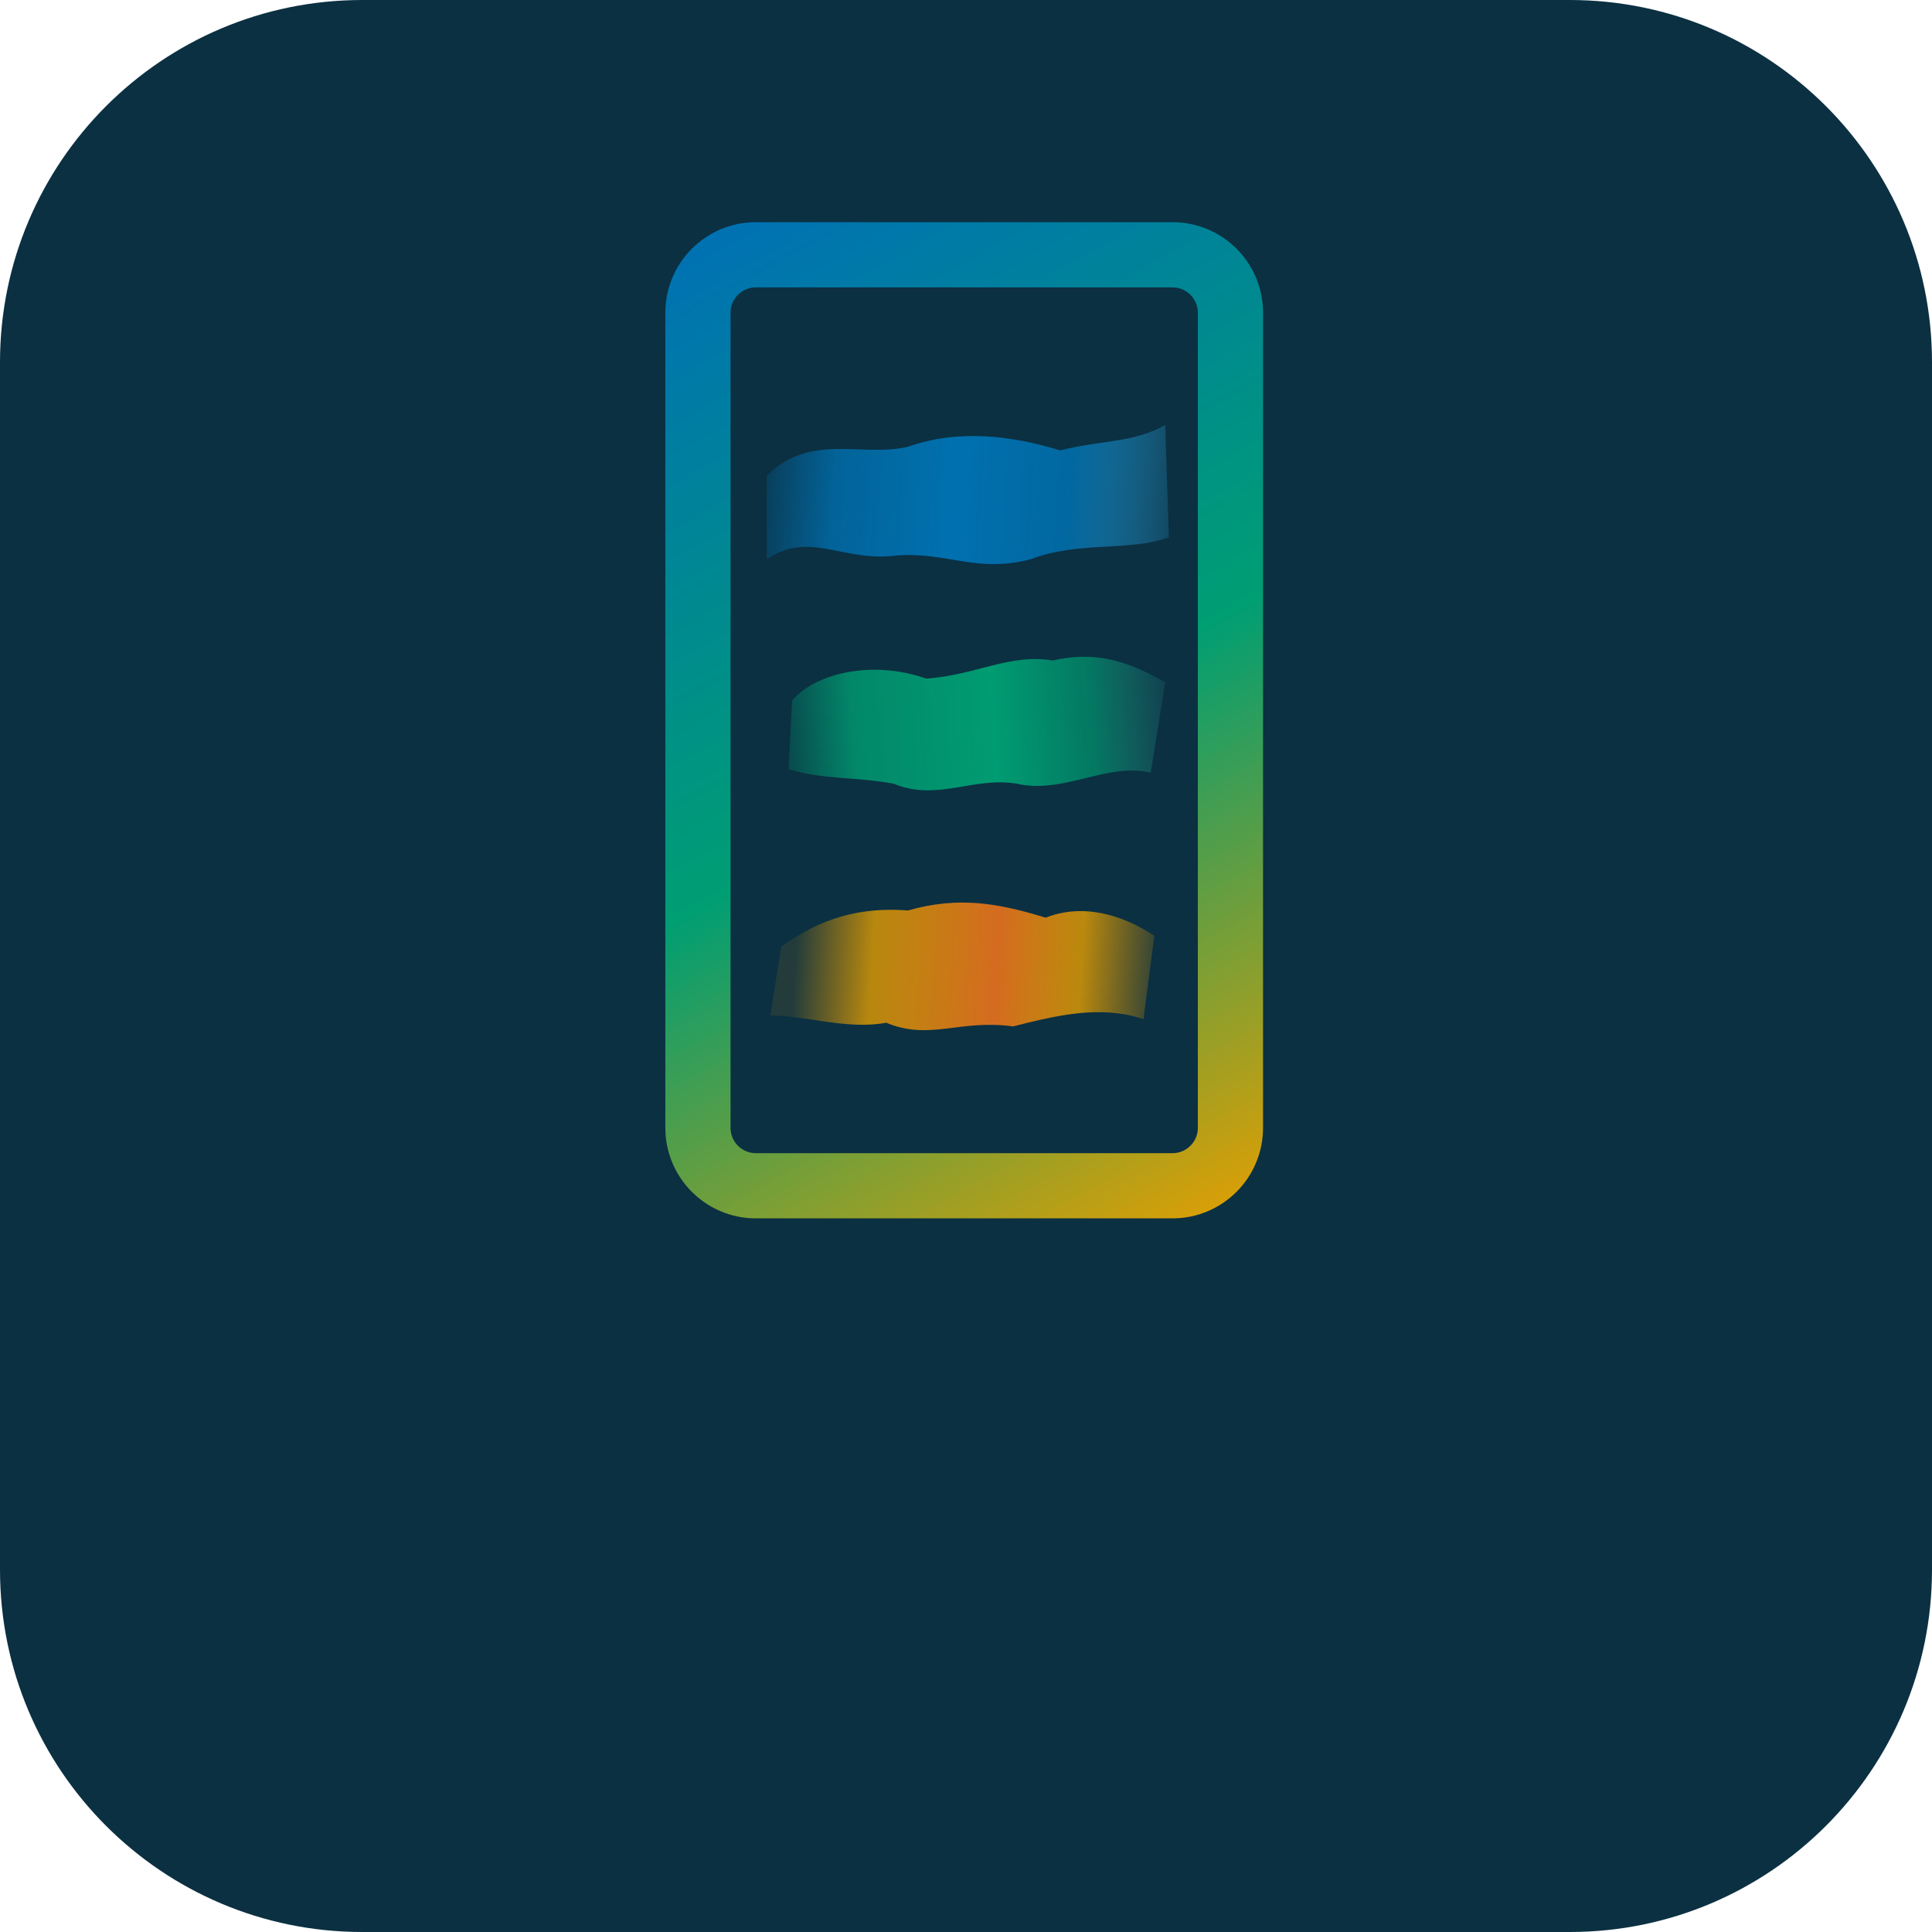
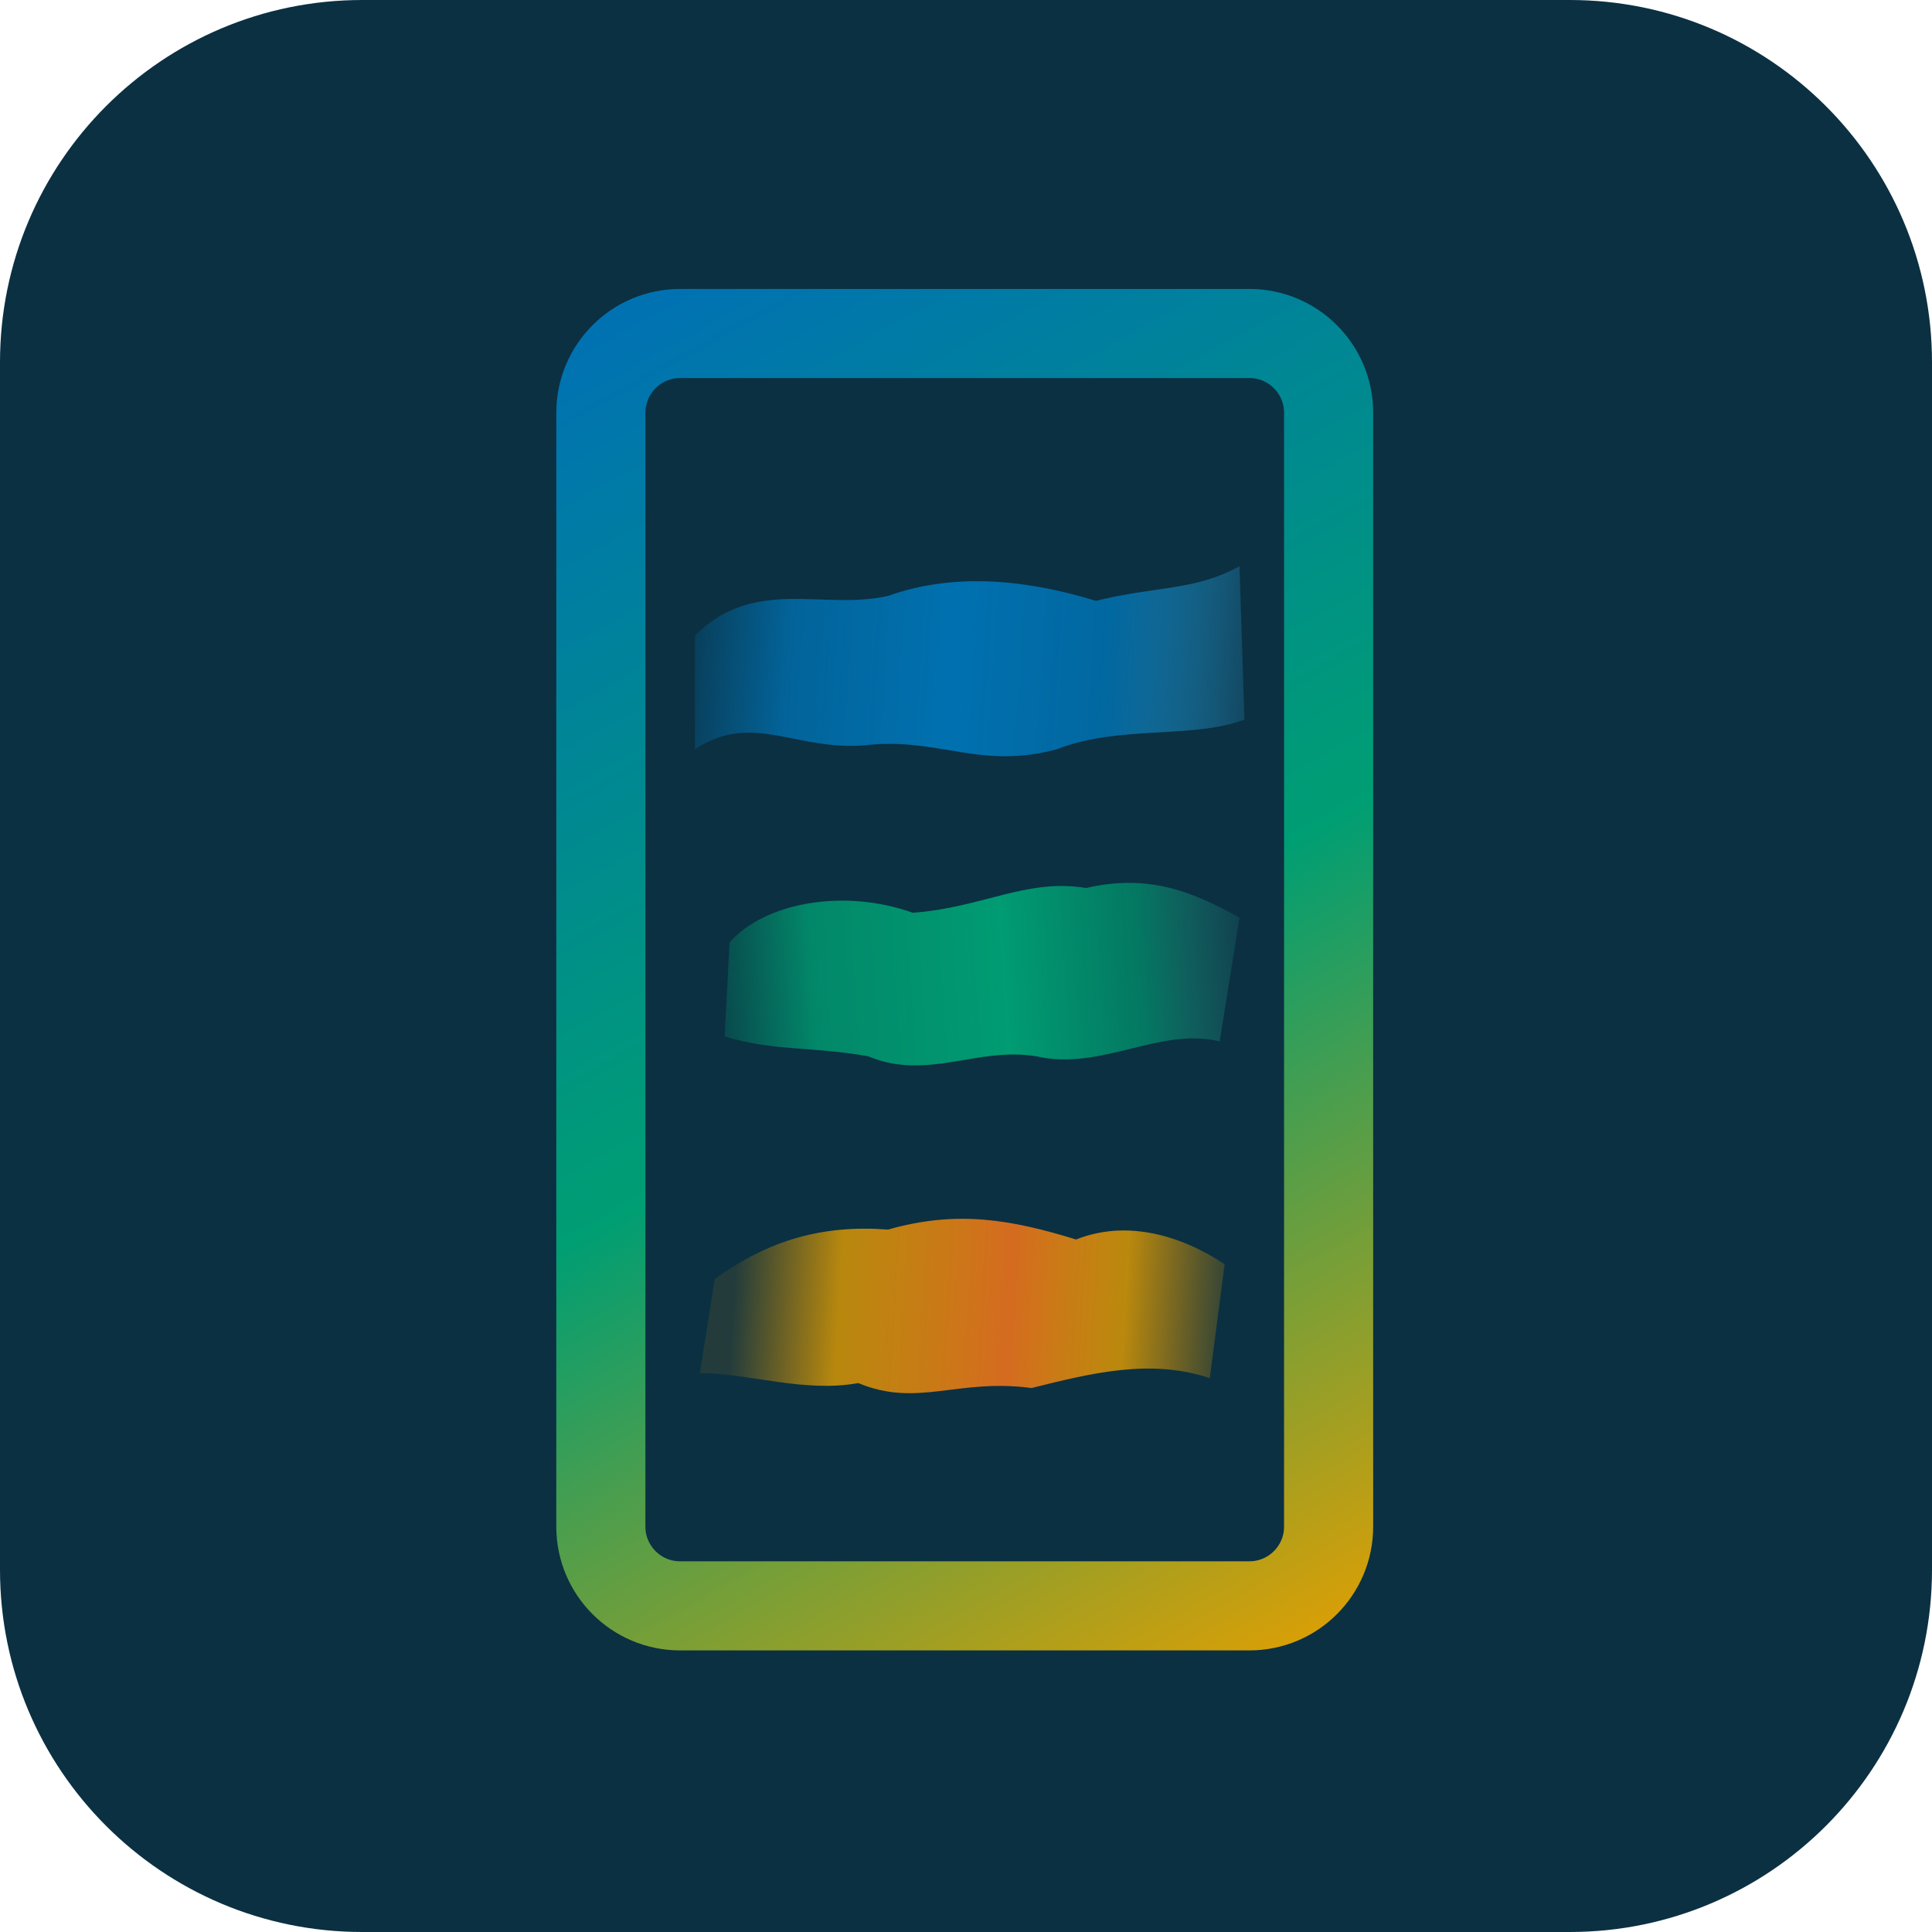
<svg xmlns="http://www.w3.org/2000/svg" viewBox="0 0 32 32" width="512" height="512" fill="none" role="img" aria-labelledby="siac-icon-title siac-icon-desc">
  <defs>
    <linearGradient id="siac-contour" x1="9" y1="3" x2="24" y2="30" gradientUnits="userSpaceOnUse">
      <stop stop-color="#0072B2" />
      <stop offset=".51" stop-color="#009E73" />
      <stop offset="1" stop-color="#E69F00" />
    </linearGradient>
    <linearGradient id="siac-blue" x1="10.3" y1="9.4" x2="22.0" y2="10.2" gradientUnits="userSpaceOnUse">
      <stop stop-color="#0072B2" stop-opacity=".17" />
      <stop offset=".18" stop-color="#0072B2" stop-opacity=".78" />
      <stop offset=".46" stop-color="#0072B2" stop-opacity=".98" />
      <stop offset=".73" stop-color="#0072B2" stop-opacity=".84" />
      <stop offset="1" stop-color="#38BDF8" stop-opacity=".10" />
    </linearGradient>
    <linearGradient id="siac-green" x1="10.7" y1="16.4" x2="21.7" y2="15.7" gradientUnits="userSpaceOnUse">
      <stop stop-color="#009E73" stop-opacity=".13" />
      <stop offset=".20" stop-color="#009E73" stop-opacity=".80" />
      <stop offset=".55" stop-color="#009E73" stop-opacity=".98" />
      <stop offset=".80" stop-color="#009E73" stop-opacity=".65" />
      <stop offset="1" stop-color="#2E9B8F" stop-opacity=".13" />
    </linearGradient>
    <linearGradient id="siac-amber" x1="11.3" y1="22.5" x2="21.4" y2="23.1" gradientUnits="userSpaceOnUse">
      <stop stop-color="#E69F00" stop-opacity=".11" />
      <stop offset=".21" stop-color="#E69F00" stop-opacity=".79" />
      <stop offset=".55" stop-color="#D96C1F" stop-opacity=".98" />
      <stop offset=".78" stop-color="#E69F00" stop-opacity=".80" />
      <stop offset="1" stop-color="#E69F00" stop-opacity=".12" />
    </linearGradient>
  </defs>
  <rect width="32" height="32" rx="6" fill="#0B3042" />
-   <g transform="translate(6.4 2.3) scale(.60)">
+   <g transform="translate(2.9 2.9) scale(.82)">
    <path d="M10.2 3.2H21.7a1.6 1.6 0 0 1 1.6 1.6v22.5a1.6 1.6 0 0 1-1.6 1.6H10.2a1.6 1.6 0 0 1-1.6-1.6V4.8a1.6 1.6 0 0 1 1.6-1.6Z" stroke="url(#siac-contour)" stroke-width="1.8" stroke-linejoin="round" />
    <path d="M10.5 9.3c1.2-1.2 2.6-.5 3.9-.8 1.4-.5 2.9-.3 4.2.1 1.2-.3 2-.2 2.9-.7l.1 3.1c-1.1.4-2.5.1-3.8.6-1.5.4-2.3-.2-3.7-.1-1.5.2-2.4-.7-3.6.1Z" fill="url(#siac-blue)" />
    <path d="M11.2 15.5c.7-.8 2.3-1.1 3.7-.6 1.4-.1 2.3-.7 3.5-.5 1.3-.3 2.2.1 3.1.6l-.4 2.5c-1.2-.3-2.4.6-3.7.3-1.2-.2-2.2.5-3.4 0-1.1-.2-1.9-.1-2.9-.4Z" fill="url(#siac-green)" />
    <path d="M10.9 22.3c1.1-.8 2.2-1.1 3.5-1 1.4-.4 2.5-.2 3.8.2 1-.4 2.1-.1 3 .5l-.3 2.3c-1.2-.4-2.4-.1-3.6.2-1.5-.2-2.3.4-3.5-.1-1.1.2-2.2-.2-3.2-.2Z" fill="url(#siac-amber)" />
  </g>
</svg>
